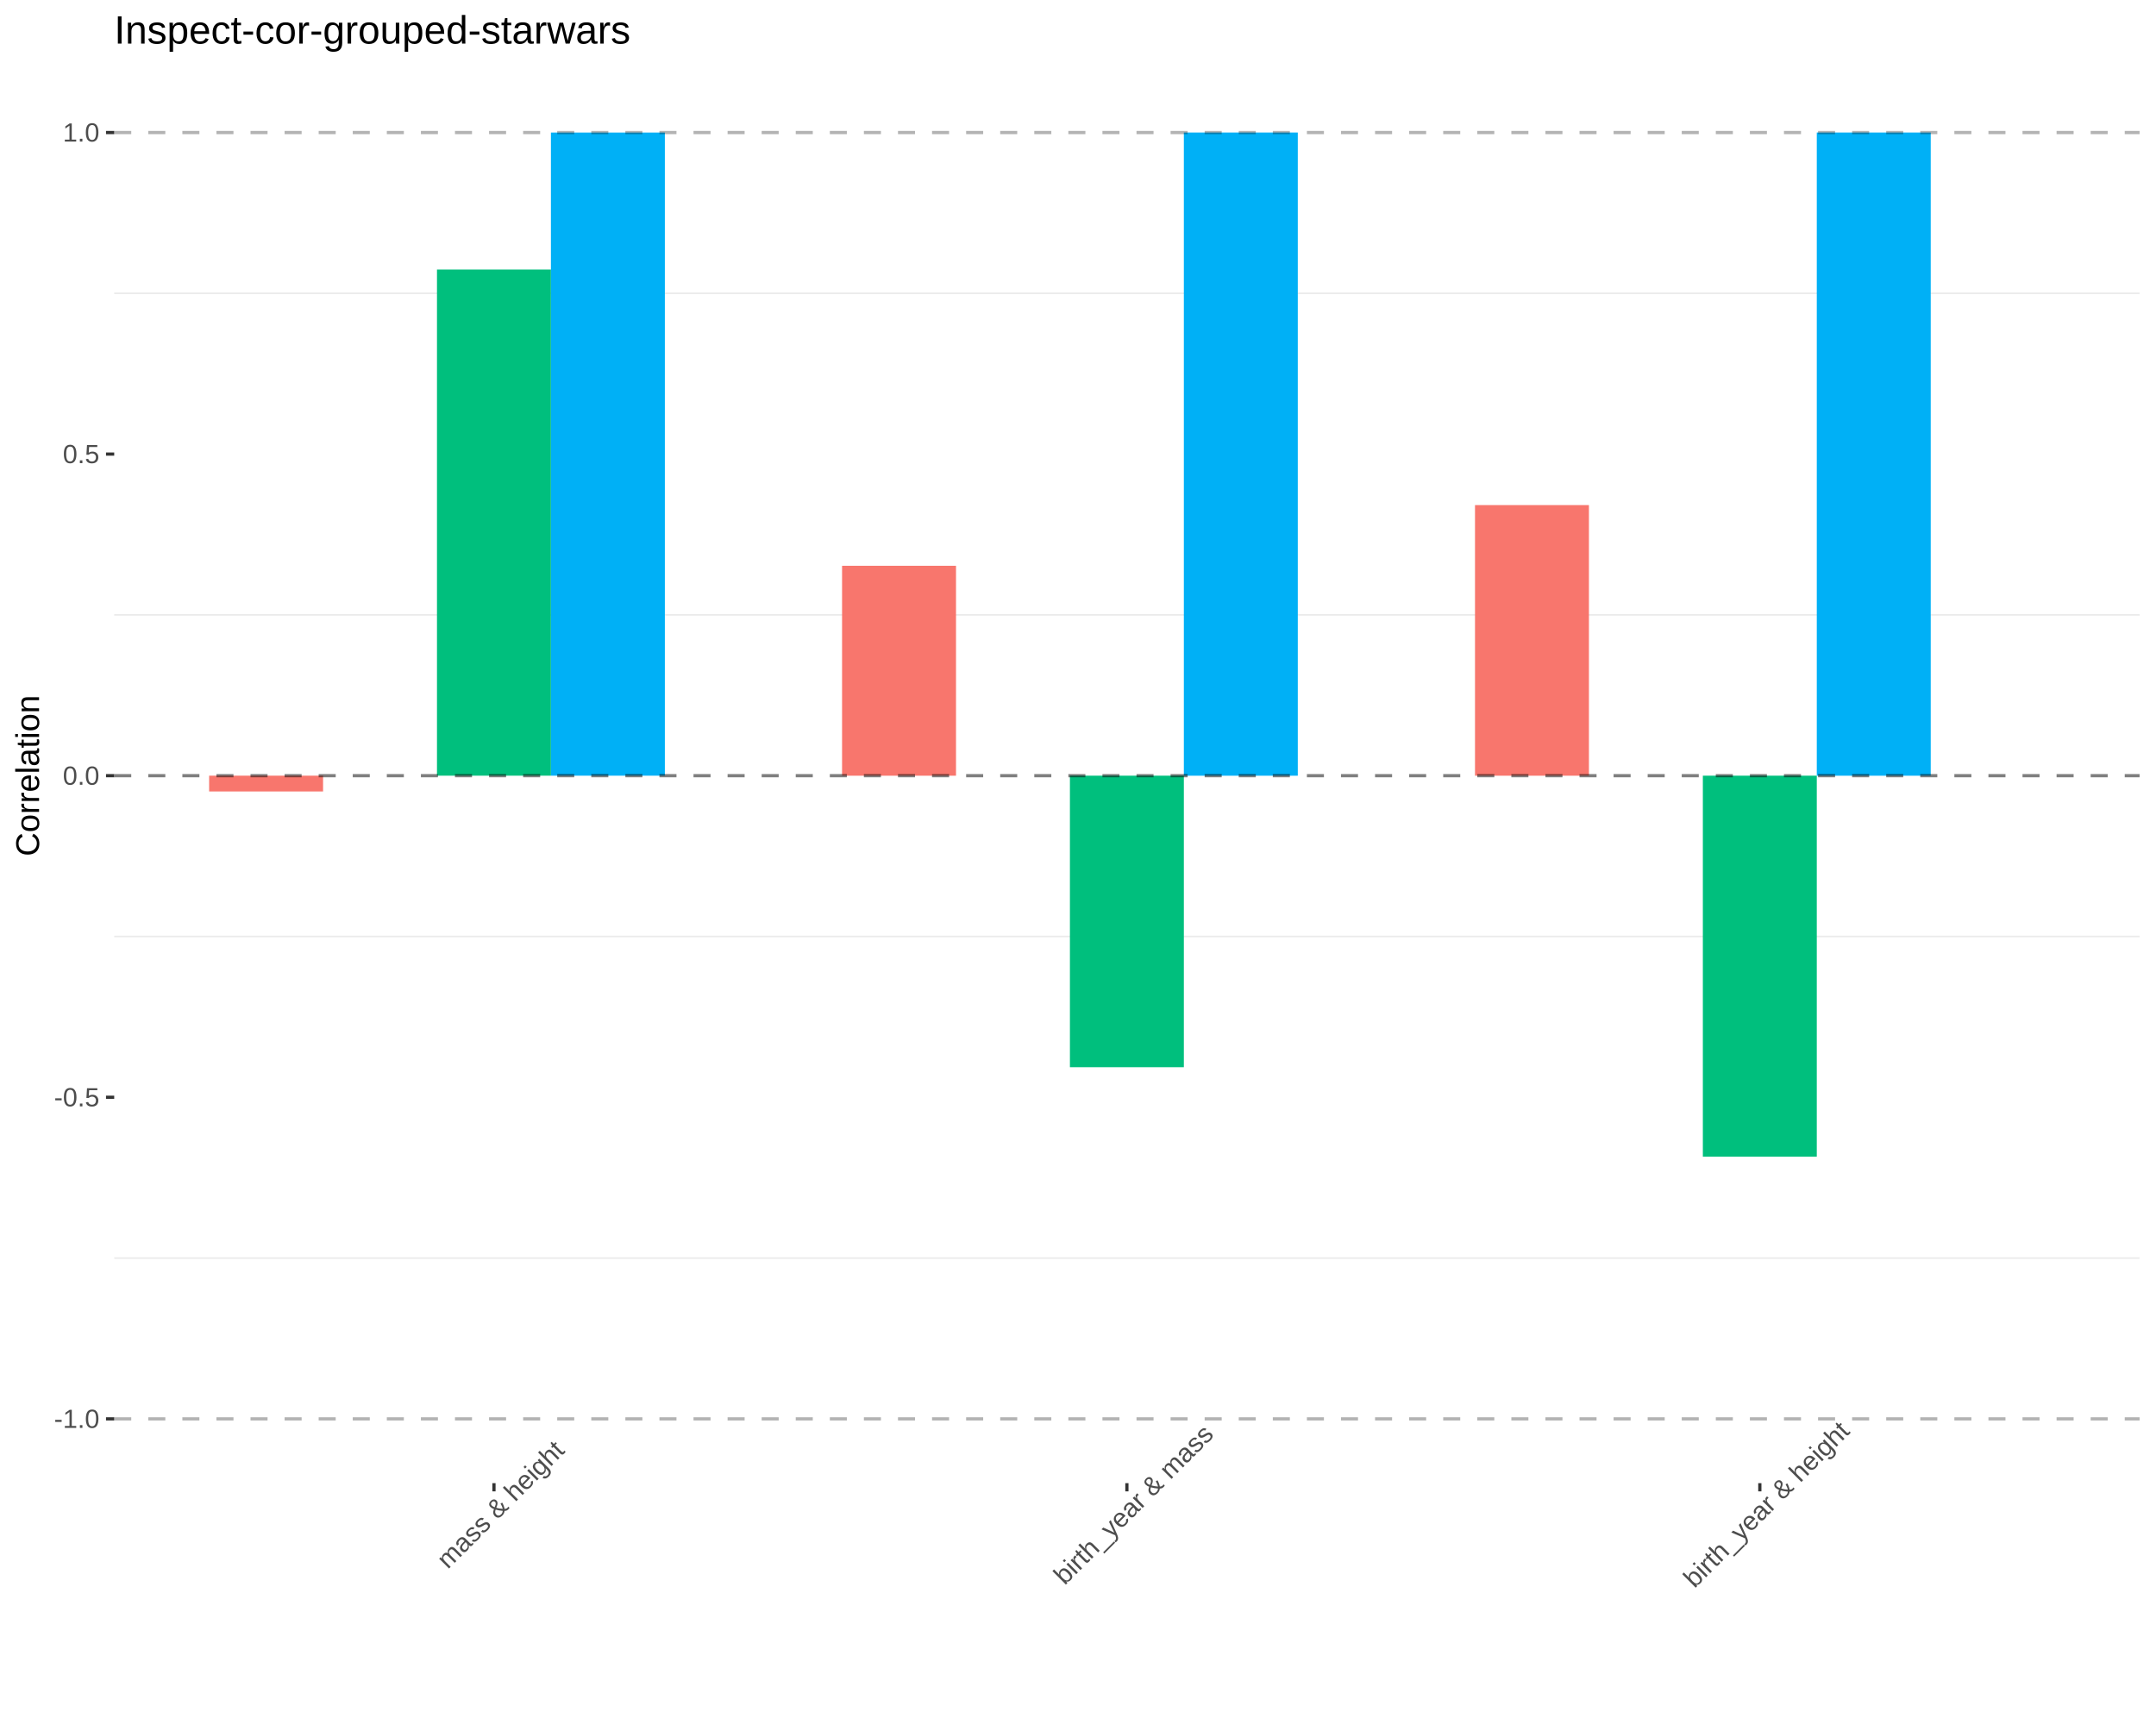
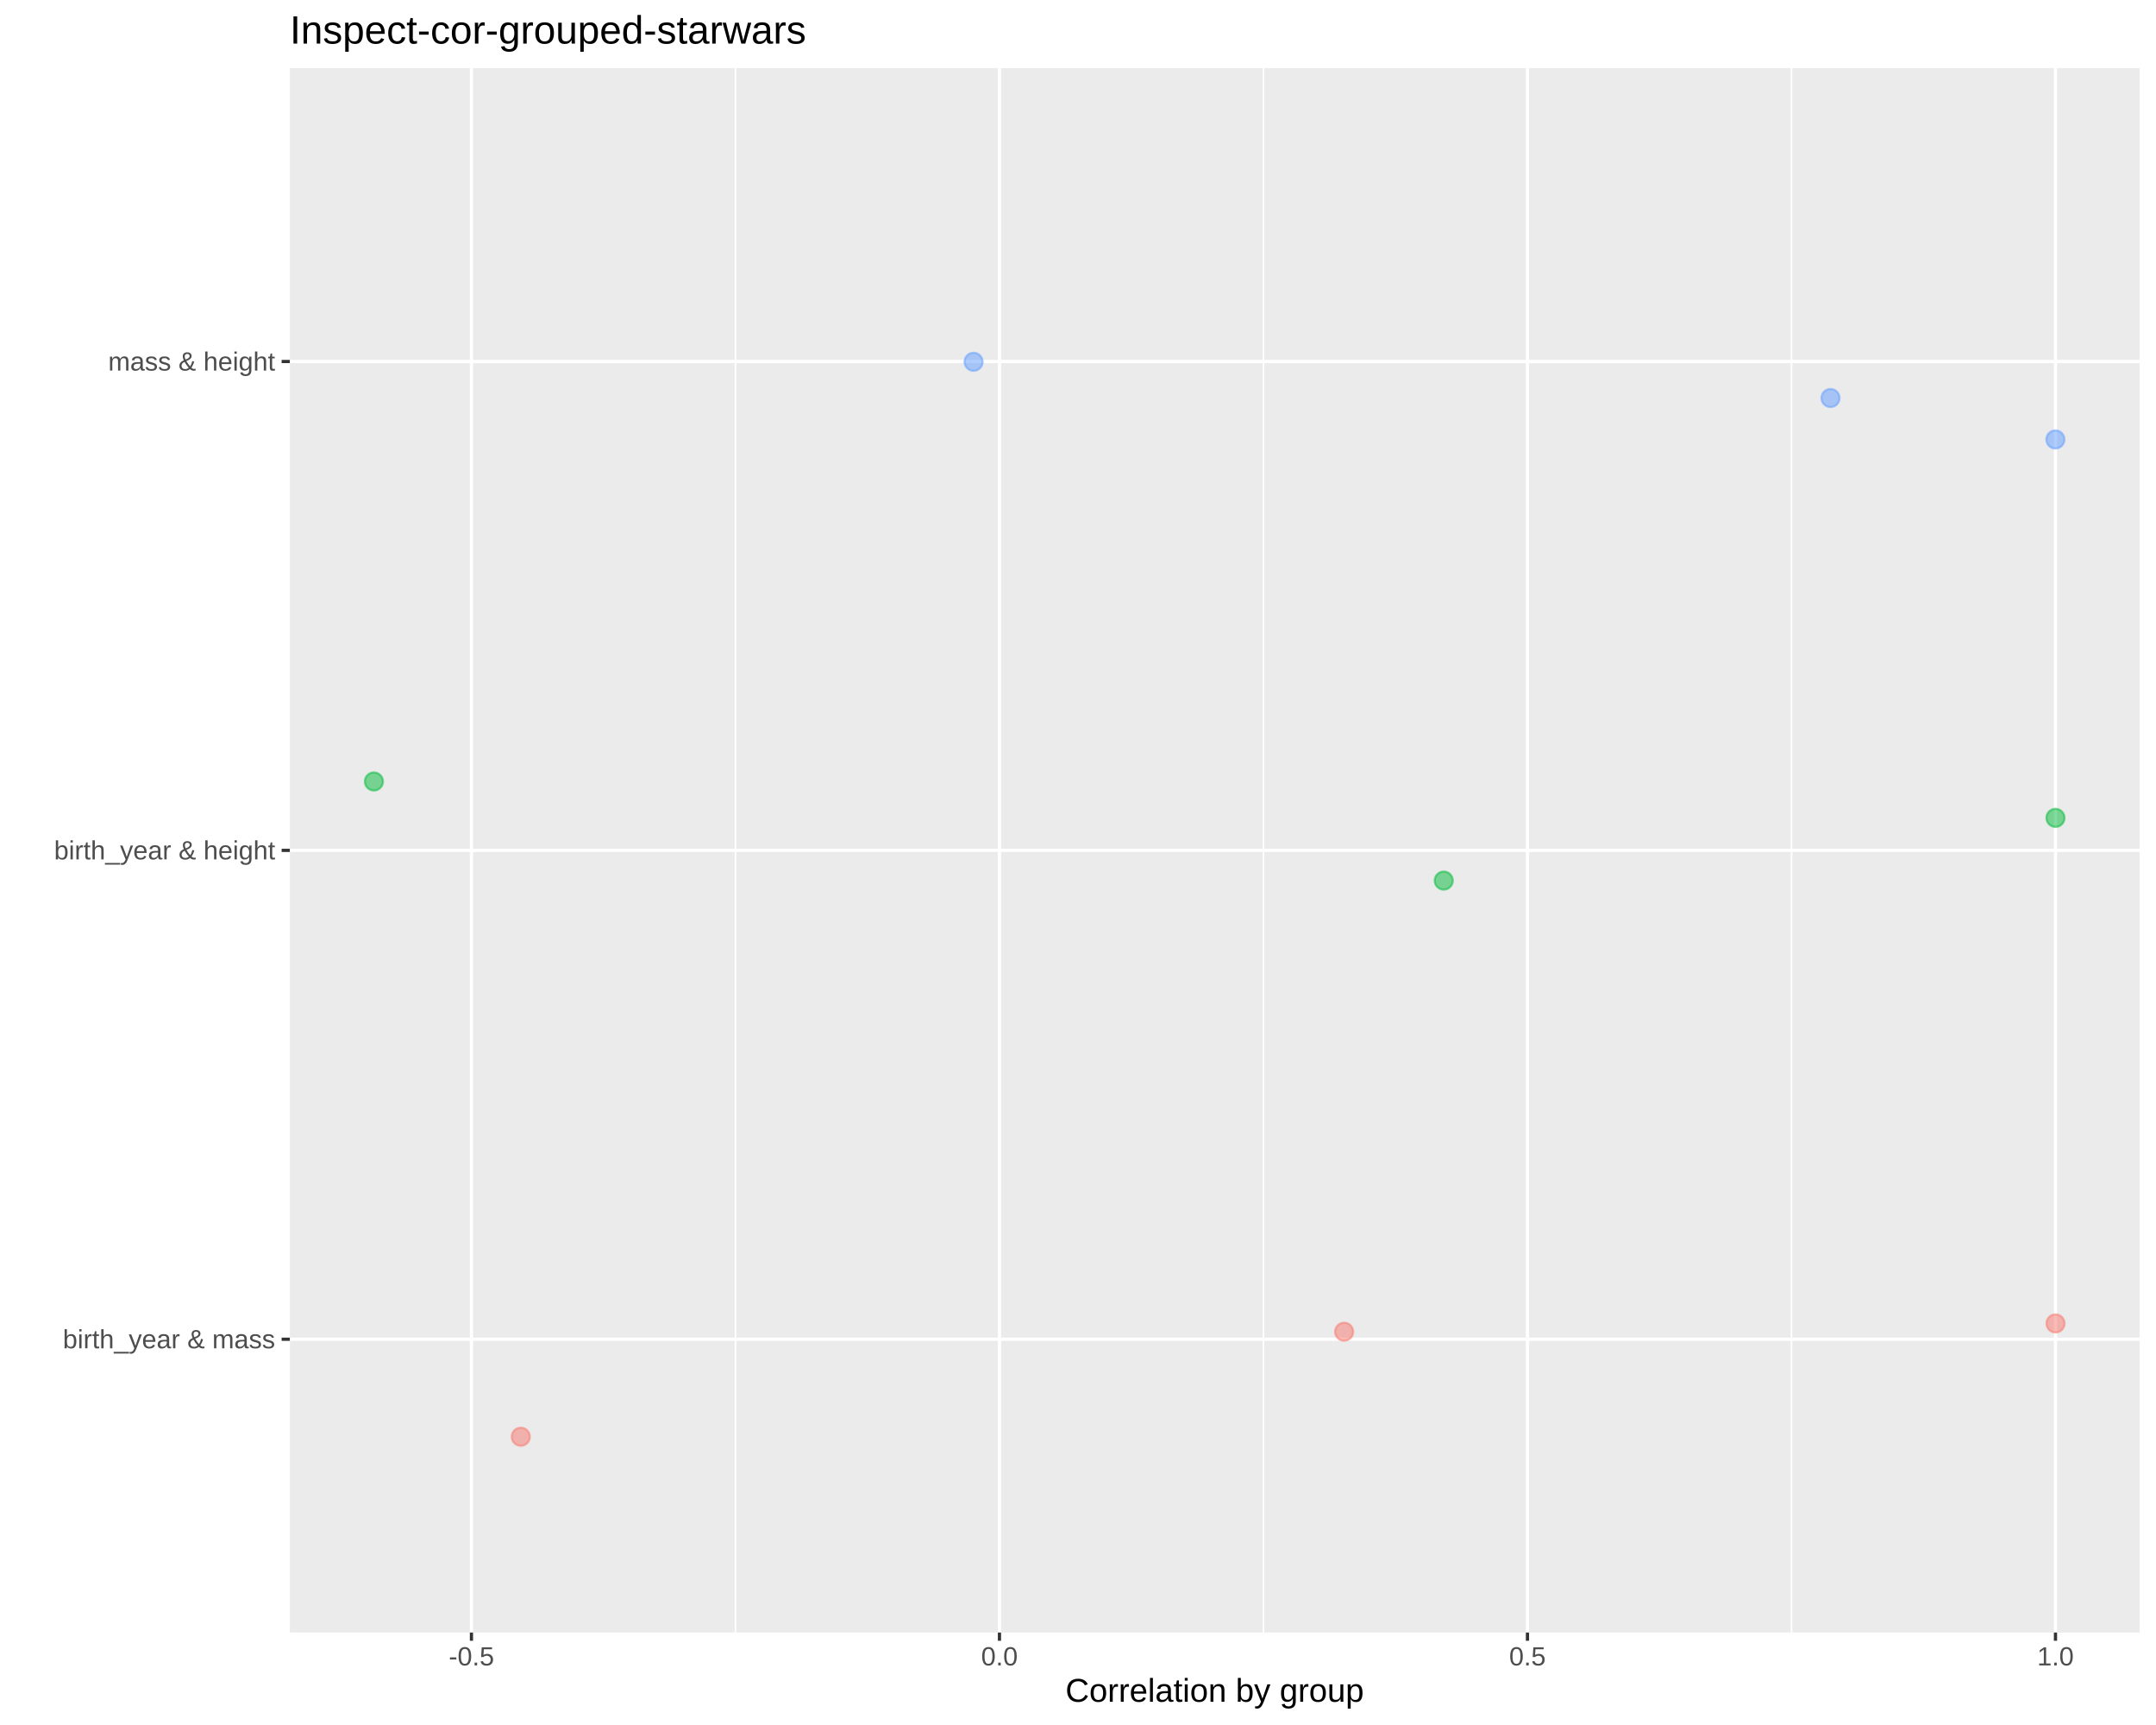
<svg xmlns="http://www.w3.org/2000/svg" viewBox="0 0 720.00 576.00">
  <defs>
    <style type="text/css">
    line, polyline, polygon, path, rect, circle {
      fill: none;
      stroke: #000000;
      stroke-linecap: round;
      stroke-linejoin: round;
      stroke-miterlimit: 10.00;
    }
  </style>
  </defs>
  <rect width="100%" height="100%" style="stroke: none; fill: #FFFFFF;" />
  <rect x="0.00" y="0.00" width="720.00" height="576.00" style="stroke-width: 1.07; stroke: #FFFFFF; fill: #FFFFFF;" />
  <defs>
-     <clipPath id="cpMzguMTR8NzE0LjUyfDQ5NS4yNXwyMi43Nw==">
-       <rect x="38.14" y="22.77" width="676.39" height="472.48" />
+     <clipPath id="cpOTYuNzl8NzE0LjUyfDU0NS4xM3wyMi43Nw==">
+       <rect x="96.79" y="22.77" width="617.73" height="522.36" />
    </clipPath>
  </defs>
-   <rect x="38.14" y="22.77" width="676.39" height="472.48" style="stroke-width: 1.07; stroke: none; fill: #FFFFFF;" clip-path="url(#cpMzguMTR8NzE0LjUyfDQ5NS4yNXwyMi43Nw==)" />
-   <polyline points="38.14,420.09 714.52,420.09 " style="stroke-width: 0.53; stroke: #EBEBEB; stroke-linecap: butt;" clip-path="url(#cpMzguMTR8NzE0LjUyfDQ5NS4yNXwyMi43Nw==)" />
-   <polyline points="38.14,312.70 714.52,312.70 " style="stroke-width: 0.53; stroke: #EBEBEB; stroke-linecap: butt;" clip-path="url(#cpMzguMTR8NzE0LjUyfDQ5NS4yNXwyMi43Nw==)" />
-   <polyline points="38.14,205.32 714.52,205.32 " style="stroke-width: 0.53; stroke: #EBEBEB; stroke-linecap: butt;" clip-path="url(#cpMzguMTR8NzE0LjUyfDQ5NS4yNXwyMi43Nw==)" />
-   <polyline points="38.14,97.94 714.52,97.94 " style="stroke-width: 0.53; stroke: #EBEBEB; stroke-linecap: butt;" clip-path="url(#cpMzguMTR8NzE0LjUyfDQ5NS4yNXwyMi43Nw==)" />
-   <rect x="183.98" y="44.26" width="38.05" height="214.75" style="stroke-width: 1.07; stroke: none; stroke-linecap: square; stroke-linejoin: miter; fill: #00B0F6;" clip-path="url(#cpMzguMTR8NzE0LjUyfDQ5NS4yNXwyMi43Nw==)" />
-   <rect x="145.93" y="90.00" width="38.05" height="169.01" style="stroke-width: 1.07; stroke: none; stroke-linecap: square; stroke-linejoin: miter; fill: #00BF7D;" clip-path="url(#cpMzguMTR8NzE0LjUyfDQ5NS4yNXwyMi43Nw==)" />
-   <rect x="69.84" y="259.01" width="38.05" height="5.27" style="stroke-width: 1.07; stroke: none; stroke-linecap: square; stroke-linejoin: miter; fill: #F8766D;" clip-path="url(#cpMzguMTR8NzE0LjUyfDQ5NS4yNXwyMi43Nw==)" />
-   <rect x="395.35" y="44.25" width="38.05" height="214.77" style="stroke-width: 1.07; stroke: none; stroke-linecap: square; stroke-linejoin: miter; fill: #00B0F6;" clip-path="url(#cpMzguMTR8NzE0LjUyfDQ5NS4yNXwyMi43Nw==)" />
-   <rect x="357.30" y="259.01" width="38.05" height="97.34" style="stroke-width: 1.07; stroke: none; stroke-linecap: square; stroke-linejoin: miter; fill: #00BF7D;" clip-path="url(#cpMzguMTR8NzE0LjUyfDQ5NS4yNXwyMi43Nw==)" />
-   <rect x="281.21" y="188.92" width="38.05" height="70.10" style="stroke-width: 1.07; stroke: none; stroke-linecap: square; stroke-linejoin: miter; fill: #F8766D;" clip-path="url(#cpMzguMTR8NzE0LjUyfDQ5NS4yNXwyMi43Nw==)" />
-   <rect x="606.72" y="44.25" width="38.05" height="214.77" style="stroke-width: 1.07; stroke: none; stroke-linecap: square; stroke-linejoin: miter; fill: #00B0F6;" clip-path="url(#cpMzguMTR8NzE0LjUyfDQ5NS4yNXwyMi43Nw==)" />
-   <rect x="568.67" y="259.01" width="38.05" height="127.22" style="stroke-width: 1.07; stroke: none; stroke-linecap: square; stroke-linejoin: miter; fill: #00BF7D;" clip-path="url(#cpMzguMTR8NzE0LjUyfDQ5NS4yNXwyMi43Nw==)" />
-   <rect x="492.58" y="168.66" width="38.05" height="90.36" style="stroke-width: 1.07; stroke: none; stroke-linecap: square; stroke-linejoin: miter; fill: #F8766D;" clip-path="url(#cpMzguMTR8NzE0LjUyfDQ5NS4yNXwyMi43Nw==)" />
-   <line x1="38.14" y1="259.01" x2="714.52" y2="259.01" style="stroke-width: 1.07; stroke: #000000; stroke-opacity: 0.50; stroke-dasharray: 5.69,5.69; stroke-linecap: butt;" clip-path="url(#cpMzguMTR8NzE0LjUyfDQ5NS4yNXwyMi43Nw==)" />
-   <line x1="38.14" y1="44.25" x2="714.52" y2="44.25" style="stroke-width: 1.07; stroke: #000000; stroke-opacity: 0.30; stroke-dasharray: 5.69,5.69; stroke-linecap: butt;" clip-path="url(#cpMzguMTR8NzE0LjUyfDQ5NS4yNXwyMi43Nw==)" />
-   <line x1="38.14" y1="473.78" x2="714.52" y2="473.78" style="stroke-width: 1.07; stroke: #000000; stroke-opacity: 0.30; stroke-dasharray: 5.69,5.69; stroke-linecap: butt;" clip-path="url(#cpMzguMTR8NzE0LjUyfDQ5NS4yNXwyMi43Nw==)" />
+   <rect x="96.79" y="22.77" width="617.73" height="522.36" style="stroke-width: 1.07; stroke: none; fill: #EBEBEB;" clip-path="url(#cpOTYuNzl8NzE0LjUyfDU0NS4xM3wyMi43Nw==)" />
+   <polyline points="245.61,545.13 245.61,22.77 " style="stroke-width: 0.53; stroke: #FFFFFF; stroke-linecap: butt;" clip-path="url(#cpOTYuNzl8NzE0LjUyfDU0NS4xM3wyMi43Nw==)" />
+   <polyline points="421.94,545.13 421.94,22.77 " style="stroke-width: 0.53; stroke: #FFFFFF; stroke-linecap: butt;" clip-path="url(#cpOTYuNzl8NzE0LjUyfDU0NS4xM3wyMi43Nw==)" />
+   <polyline points="598.27,545.13 598.27,22.77 " style="stroke-width: 0.53; stroke: #FFFFFF; stroke-linecap: butt;" clip-path="url(#cpOTYuNzl8NzE0LjUyfDU0NS4xM3wyMi43Nw==)" />
+   <polyline points="96.79,447.19 714.52,447.19 " style="stroke-width: 1.07; stroke: #FFFFFF; stroke-linecap: butt;" clip-path="url(#cpOTYuNzl8NzE0LjUyfDU0NS4xM3wyMi43Nw==)" />
+   <polyline points="96.79,283.95 714.52,283.95 " style="stroke-width: 1.07; stroke: #FFFFFF; stroke-linecap: butt;" clip-path="url(#cpOTYuNzl8NzE0LjUyfDU0NS4xM3wyMi43Nw==)" />
+   <polyline points="96.79,120.71 714.52,120.71 " style="stroke-width: 1.07; stroke: #FFFFFF; stroke-linecap: butt;" clip-path="url(#cpOTYuNzl8NzE0LjUyfDU0NS4xM3wyMi43Nw==)" />
+   <polyline points="157.44,545.13 157.44,22.77 " style="stroke-width: 1.07; stroke: #FFFFFF; stroke-linecap: butt;" clip-path="url(#cpOTYuNzl8NzE0LjUyfDU0NS4xM3wyMi43Nw==)" />
+   <polyline points="333.77,545.13 333.77,22.77 " style="stroke-width: 1.07; stroke: #FFFFFF; stroke-linecap: butt;" clip-path="url(#cpOTYuNzl8NzE0LjUyfDU0NS4xM3wyMi43Nw==)" />
+   <polyline points="510.10,545.13 510.10,22.77 " style="stroke-width: 1.07; stroke: #FFFFFF; stroke-linecap: butt;" clip-path="url(#cpOTYuNzl8NzE0LjUyfDU0NS4xM3wyMi43Nw==)" />
+   <polyline points="686.43,545.13 686.43,22.77 " style="stroke-width: 1.07; stroke: #FFFFFF; stroke-linecap: butt;" clip-path="url(#cpOTYuNzl8NzE0LjUyfDU0NS4xM3wyMi43Nw==)" />
+   <circle cx="448.88" cy="444.68" r="2.27pt" style="stroke-width: 0.71; stroke: #F8766D; stroke-opacity: 0.50; fill: #F8766D; fill-opacity: 0.50;" clip-path="url(#cpOTYuNzl8NzE0LjUyfDU0NS4xM3wyMi43Nw==)" />
+   <circle cx="173.92" cy="479.75" r="2.27pt" style="stroke-width: 0.71; stroke: #F8766D; stroke-opacity: 0.50; fill: #F8766D; fill-opacity: 0.50;" clip-path="url(#cpOTYuNzl8NzE0LjUyfDU0NS4xM3wyMi43Nw==)" />
+   <circle cx="686.44" cy="441.91" r="2.27pt" style="stroke-width: 0.71; stroke: #F8766D; stroke-opacity: 0.50; fill: #F8766D; fill-opacity: 0.50;" clip-path="url(#cpOTYuNzl8NzE0LjUyfDU0NS4xM3wyMi43Nw==)" />
+   <circle cx="482.14" cy="294.04" r="2.27pt" style="stroke-width: 0.71; stroke: #00BA38; stroke-opacity: 0.50; fill: #00BA38; fill-opacity: 0.50;" clip-path="url(#cpOTYuNzl8NzE0LjUyfDU0NS4xM3wyMi43Nw==)" />
+   <circle cx="124.87" cy="260.95" r="2.27pt" style="stroke-width: 0.71; stroke: #00BA38; stroke-opacity: 0.50; fill: #00BA38; fill-opacity: 0.50;" clip-path="url(#cpOTYuNzl8NzE0LjUyfDU0NS4xM3wyMi43Nw==)" />
+   <circle cx="686.43" cy="273.10" r="2.27pt" style="stroke-width: 0.71; stroke: #00BA38; stroke-opacity: 0.50; fill: #00BA38; fill-opacity: 0.50;" clip-path="url(#cpOTYuNzl8NzE0LjUyfDU0NS4xM3wyMi43Nw==)" />
+   <circle cx="325.13" cy="120.81" r="2.27pt" style="stroke-width: 0.71; stroke: #619CFF; stroke-opacity: 0.50; fill: #619CFF; fill-opacity: 0.50;" clip-path="url(#cpOTYuNzl8NzE0LjUyfDU0NS4xM3wyMi43Nw==)" />
+   <circle cx="611.30" cy="132.90" r="2.27pt" style="stroke-width: 0.71; stroke: #619CFF; stroke-opacity: 0.50; fill: #619CFF; fill-opacity: 0.50;" clip-path="url(#cpOTYuNzl8NzE0LjUyfDU0NS4xM3wyMi43Nw==)" />
+   <circle cx="686.40" cy="146.74" r="2.27pt" style="stroke-width: 0.71; stroke: #619CFF; stroke-opacity: 0.50; fill: #619CFF; fill-opacity: 0.50;" clip-path="url(#cpOTYuNzl8NzE0LjUyfDU0NS4xM3wyMi43Nw==)" />
  <defs>
    <clipPath id="cpMC4wMHw3MjAuMDB8NTc2LjAwfDAuMDA=">
      <rect x="0.00" y="0.00" width="720.00" height="576.00" />
    </clipPath>
  </defs>
  <g clip-path="url(#cpMC4wMHw3MjAuMDB8NTc2LjAwfDAuMDA=)">
-     <text x="18.06" y="476.80" style="font-size: 8.80px; fill: #4D4D4D; font-family: Liberation Sans;" textLength="15.14px" lengthAdjust="spacingAndGlyphs">-1.0</text>
+     <text x="20.98" y="450.21" style="font-size: 8.80px; fill: #4D4D4D; font-family: Liberation Sans;" textLength="70.88px" lengthAdjust="spacingAndGlyphs">birth_year &amp; mass</text>
  </g>
  <g clip-path="url(#cpMC4wMHw3MjAuMDB8NTc2LjAwfDAuMDA=)">
-     <text x="18.06" y="369.42" style="font-size: 8.80px; fill: #4D4D4D; font-family: Liberation Sans;" textLength="15.14px" lengthAdjust="spacingAndGlyphs">-0.5</text>
+     <text x="18.06" y="286.97" style="font-size: 8.80px; fill: #4D4D4D; font-family: Liberation Sans;" textLength="73.80px" lengthAdjust="spacingAndGlyphs">birth_year &amp; height</text>
  </g>
  <g clip-path="url(#cpMC4wMHw3MjAuMDB8NTc2LjAwfDAuMDA=)">
-     <text x="20.98" y="262.04" style="font-size: 8.80px; fill: #4D4D4D; font-family: Liberation Sans;" textLength="12.22px" lengthAdjust="spacingAndGlyphs">0.0</text>
+     <text x="36.13" y="123.74" style="font-size: 8.80px; fill: #4D4D4D; font-family: Liberation Sans;" textLength="55.73px" lengthAdjust="spacingAndGlyphs">mass &amp; height</text>
+   </g>
+   <polyline points="94.05,447.19 96.79,447.19 " style="stroke-width: 1.07; stroke: #333333; stroke-linecap: butt;" clip-path="url(#cpMC4wMHw3MjAuMDB8NTc2LjAwfDAuMDA=)" />
+   <polyline points="94.05,283.95 96.79,283.95 " style="stroke-width: 1.07; stroke: #333333; stroke-linecap: butt;" clip-path="url(#cpMC4wMHw3MjAuMDB8NTc2LjAwfDAuMDA=)" />
+   <polyline points="94.05,120.71 96.79,120.71 " style="stroke-width: 1.07; stroke: #333333; stroke-linecap: butt;" clip-path="url(#cpMC4wMHw3MjAuMDB8NTc2LjAwfDAuMDA=)" />
+   <polyline points="157.44,547.87 157.44,545.13 " style="stroke-width: 1.07; stroke: #333333; stroke-linecap: butt;" clip-path="url(#cpMC4wMHw3MjAuMDB8NTc2LjAwfDAuMDA=)" />
+   <polyline points="333.77,547.87 333.77,545.13 " style="stroke-width: 1.07; stroke: #333333; stroke-linecap: butt;" clip-path="url(#cpMC4wMHw3MjAuMDB8NTc2LjAwfDAuMDA=)" />
+   <polyline points="510.10,547.87 510.10,545.13 " style="stroke-width: 1.07; stroke: #333333; stroke-linecap: butt;" clip-path="url(#cpMC4wMHw3MjAuMDB8NTc2LjAwfDAuMDA=)" />
+   <polyline points="686.43,547.87 686.43,545.13 " style="stroke-width: 1.07; stroke: #333333; stroke-linecap: butt;" clip-path="url(#cpMC4wMHw3MjAuMDB8NTc2LjAwfDAuMDA=)" />
+   <g clip-path="url(#cpMC4wMHw3MjAuMDB8NTc2LjAwfDAuMDA=)">
+     <text x="149.87" y="556.11" style="font-size: 8.80px; fill: #4D4D4D; font-family: Liberation Sans;" textLength="15.14px" lengthAdjust="spacingAndGlyphs">-0.5</text>
  </g>
  <g clip-path="url(#cpMC4wMHw3MjAuMDB8NTc2LjAwfDAuMDA=)">
-     <text x="20.98" y="154.65" style="font-size: 8.80px; fill: #4D4D4D; font-family: Liberation Sans;" textLength="12.22px" lengthAdjust="spacingAndGlyphs">0.5</text>
+     <text x="327.66" y="556.11" style="font-size: 8.80px; fill: #4D4D4D; font-family: Liberation Sans;" textLength="12.22px" lengthAdjust="spacingAndGlyphs">0.0</text>
  </g>
  <g clip-path="url(#cpMC4wMHw3MjAuMDB8NTc2LjAwfDAuMDA=)">
-     <text x="20.98" y="47.27" style="font-size: 8.80px; fill: #4D4D4D; font-family: Liberation Sans;" textLength="12.22px" lengthAdjust="spacingAndGlyphs">1.0</text>
-   </g>
-   <polyline points="35.40,473.78 38.14,473.78 " style="stroke-width: 1.07; stroke: #333333; stroke-linecap: butt;" clip-path="url(#cpMC4wMHw3MjAuMDB8NTc2LjAwfDAuMDA=)" />
-   <polyline points="35.40,366.40 38.14,366.40 " style="stroke-width: 1.07; stroke: #333333; stroke-linecap: butt;" clip-path="url(#cpMC4wMHw3MjAuMDB8NTc2LjAwfDAuMDA=)" />
-   <polyline points="35.40,259.01 38.14,259.01 " style="stroke-width: 1.07; stroke: #333333; stroke-linecap: butt;" clip-path="url(#cpMC4wMHw3MjAuMDB8NTc2LjAwfDAuMDA=)" />
-   <polyline points="35.40,151.63 38.14,151.63 " style="stroke-width: 1.07; stroke: #333333; stroke-linecap: butt;" clip-path="url(#cpMC4wMHw3MjAuMDB8NTc2LjAwfDAuMDA=)" />
-   <polyline points="35.40,44.25 38.14,44.25 " style="stroke-width: 1.07; stroke: #333333; stroke-linecap: butt;" clip-path="url(#cpMC4wMHw3MjAuMDB8NTc2LjAwfDAuMDA=)" />
-   <polyline points="164.96,497.99 164.96,495.25 " style="stroke-width: 1.07; stroke: #333333; stroke-linecap: butt;" clip-path="url(#cpMC4wMHw3MjAuMDB8NTc2LjAwfDAuMDA=)" />
-   <polyline points="376.33,497.99 376.33,495.25 " style="stroke-width: 1.07; stroke: #333333; stroke-linecap: butt;" clip-path="url(#cpMC4wMHw3MjAuMDB8NTc2LjAwfDAuMDA=)" />
-   <polyline points="587.70,497.99 587.70,495.25 " style="stroke-width: 1.07; stroke: #333333; stroke-linecap: butt;" clip-path="url(#cpMC4wMHw3MjAuMDB8NTc2LjAwfDAuMDA=)" />
-   <g clip-path="url(#cpMC4wMHw3MjAuMDB8NTc2LjAwfDAuMDA=)">
-     <text transform="translate(149.53,524.17) rotate(-45)" style="font-size: 8.80px; fill: #4D4D4D; font-family: Liberation Sans;" textLength="55.73px" lengthAdjust="spacingAndGlyphs">mass &amp; height</text>
+     <text x="503.99" y="556.11" style="font-size: 8.80px; fill: #4D4D4D; font-family: Liberation Sans;" textLength="12.22px" lengthAdjust="spacingAndGlyphs">0.5</text>
  </g>
  <g clip-path="url(#cpMC4wMHw3MjAuMDB8NTc2LjAwfDAuMDA=)">
-     <text transform="translate(355.55,529.52) rotate(-45)" style="font-size: 8.80px; fill: #4D4D4D; font-family: Liberation Sans;" textLength="70.88px" lengthAdjust="spacingAndGlyphs">birth_year &amp; mass</text>
+     <text x="680.32" y="556.11" style="font-size: 8.80px; fill: #4D4D4D; font-family: Liberation Sans;" textLength="12.22px" lengthAdjust="spacingAndGlyphs">1.0</text>
  </g>
  <g clip-path="url(#cpMC4wMHw3MjAuMDB8NTc2LjAwfDAuMDA=)">
-     <text transform="translate(565.88,530.55) rotate(-45)" style="font-size: 8.80px; fill: #4D4D4D; font-family: Liberation Sans;" textLength="73.80px" lengthAdjust="spacingAndGlyphs">birth_year &amp; height</text>
+     <text x="355.80" y="568.24" style="font-size: 11.00px; font-family: Liberation Sans;" textLength="99.72px" lengthAdjust="spacingAndGlyphs">Correlation by group</text>
  </g>
  <g clip-path="url(#cpMC4wMHw3MjAuMDB8NTc2LjAwfDAuMDA=)">
-     <text transform="translate(13.04,285.92) rotate(-90)" style="font-size: 11.00px; font-family: Liberation Sans;" textLength="53.81px" lengthAdjust="spacingAndGlyphs">Correlation</text>
-   </g>
-   <g clip-path="url(#cpMC4wMHw3MjAuMDB8NTc2LjAwfDAuMDA=)">
-     <text x="38.14" y="14.56" style="font-size: 13.20px; font-family: Liberation Sans;" textLength="172.14px" lengthAdjust="spacingAndGlyphs">Inspect-cor-grouped-starwars</text>
+     <text x="96.79" y="14.56" style="font-size: 13.20px; font-family: Liberation Sans;" textLength="172.14px" lengthAdjust="spacingAndGlyphs">Inspect-cor-grouped-starwars</text>
  </g>
</svg>
